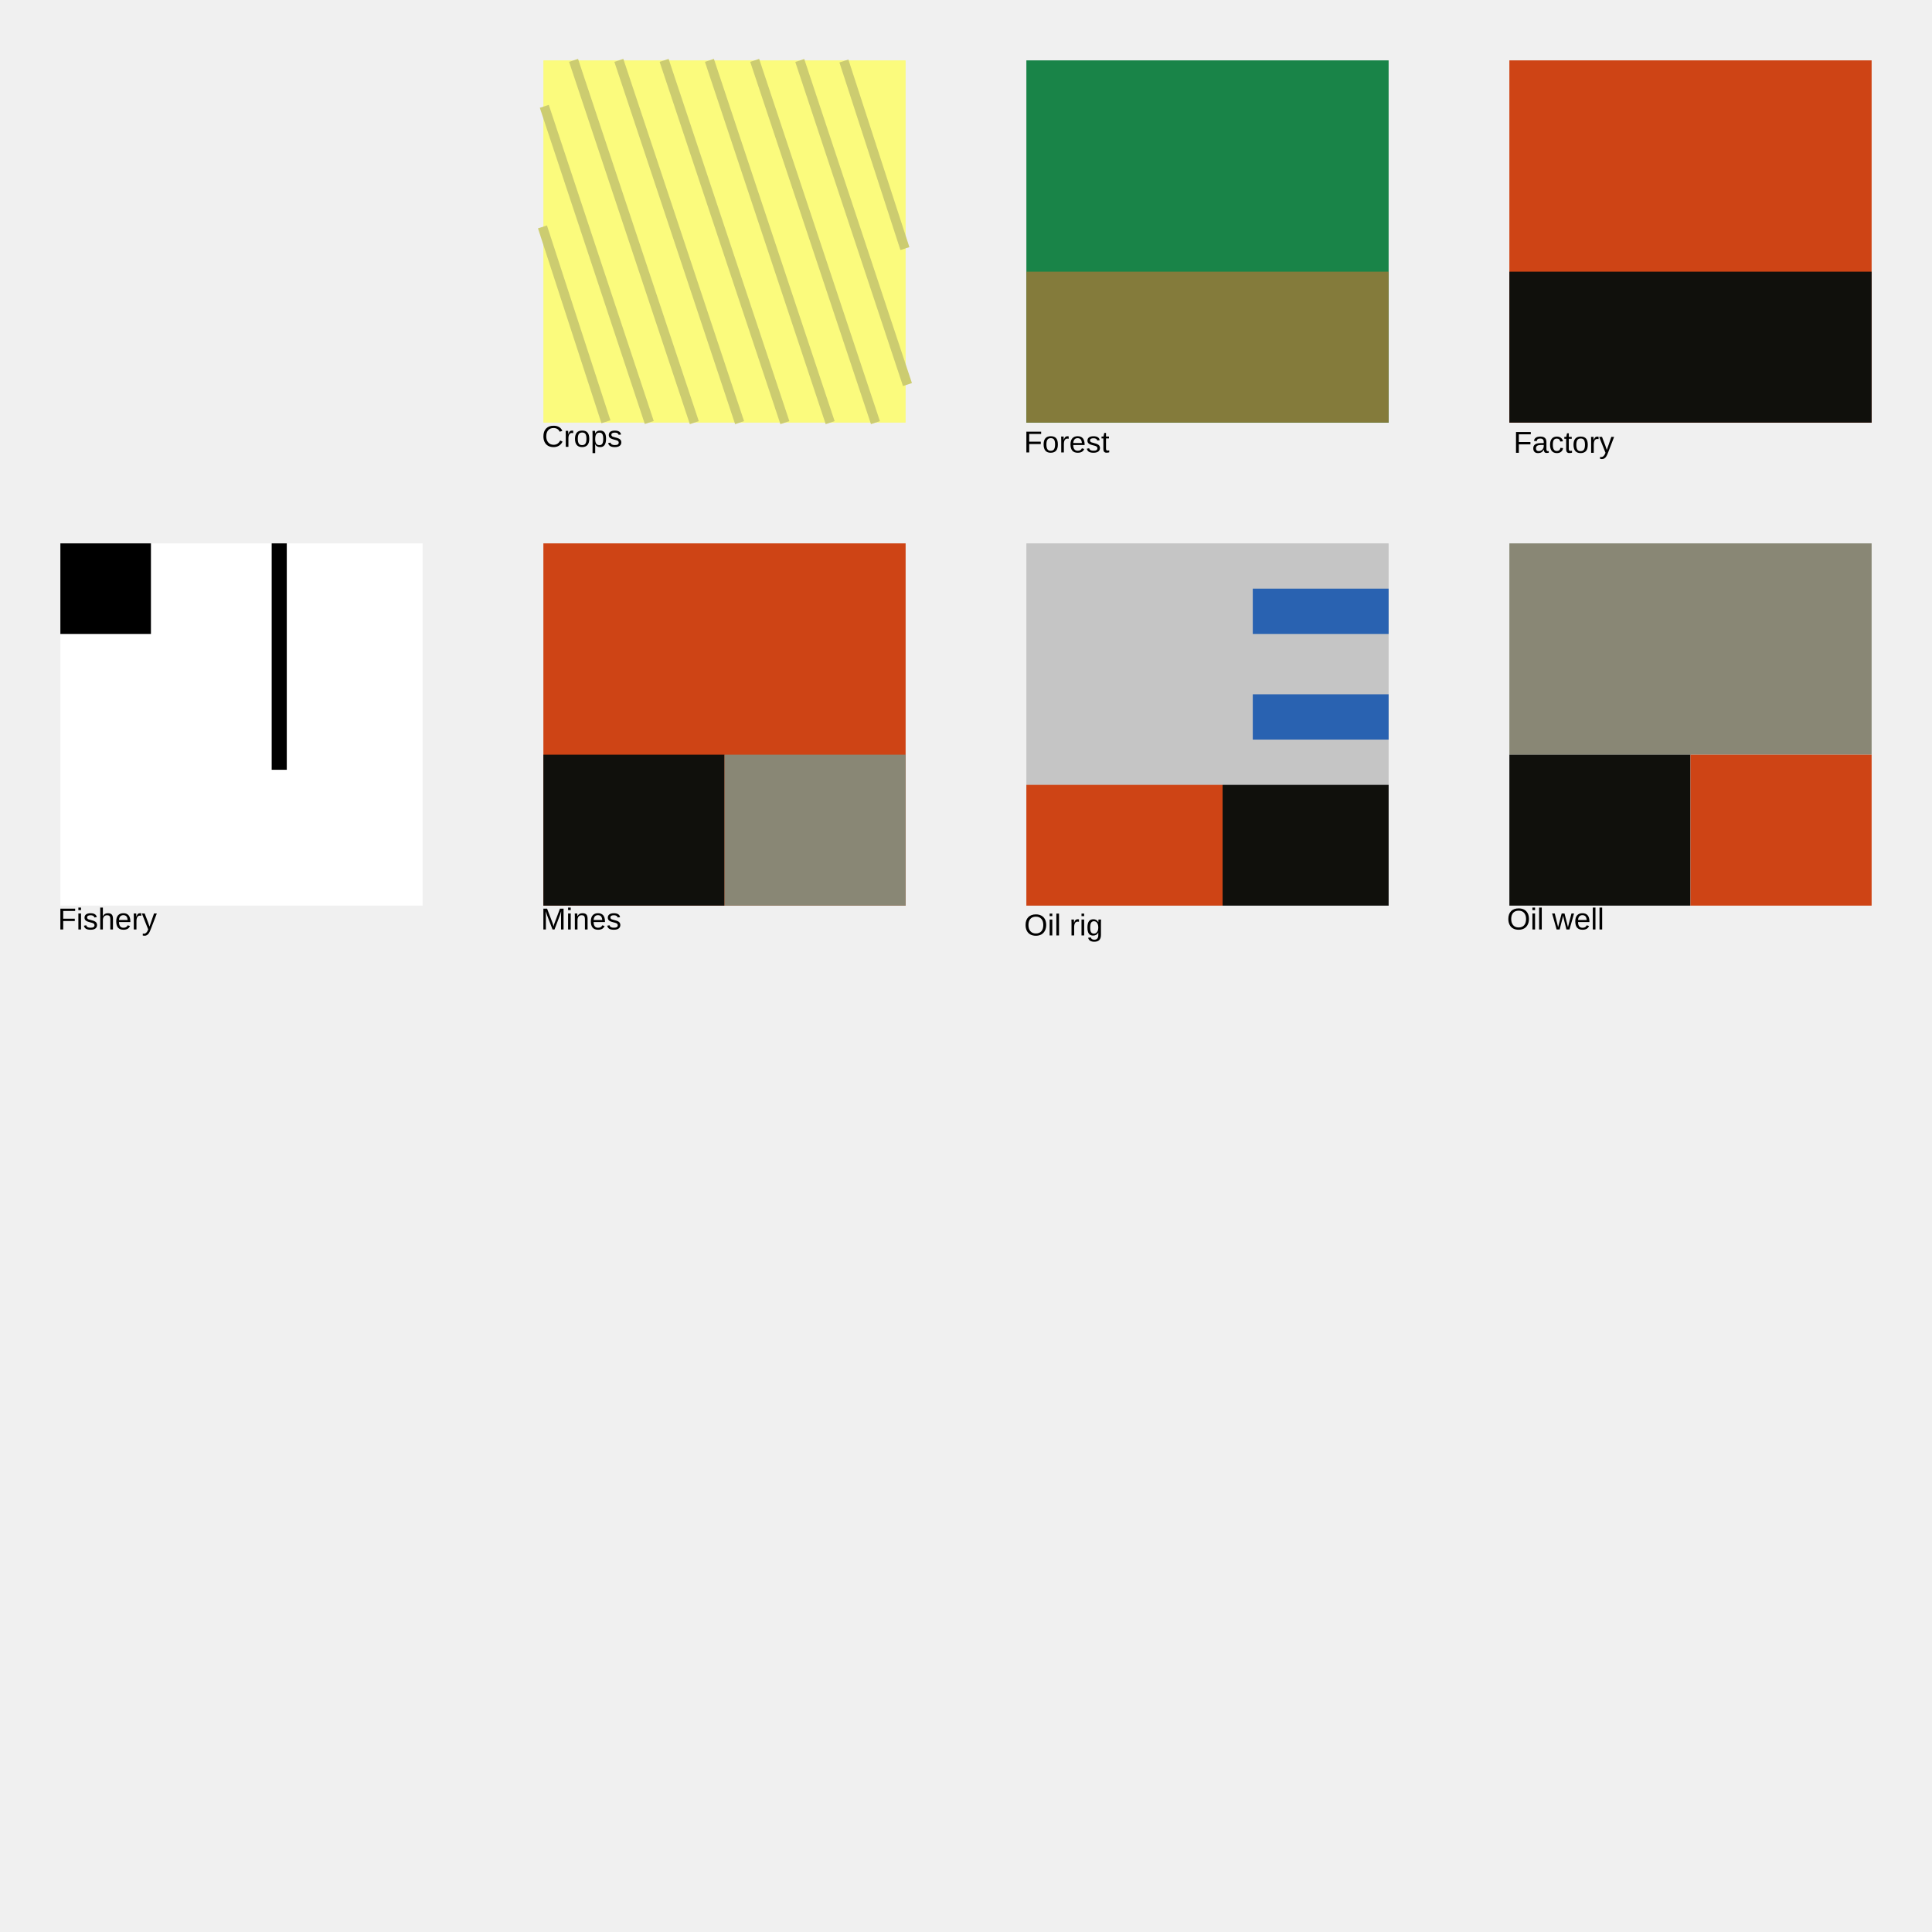
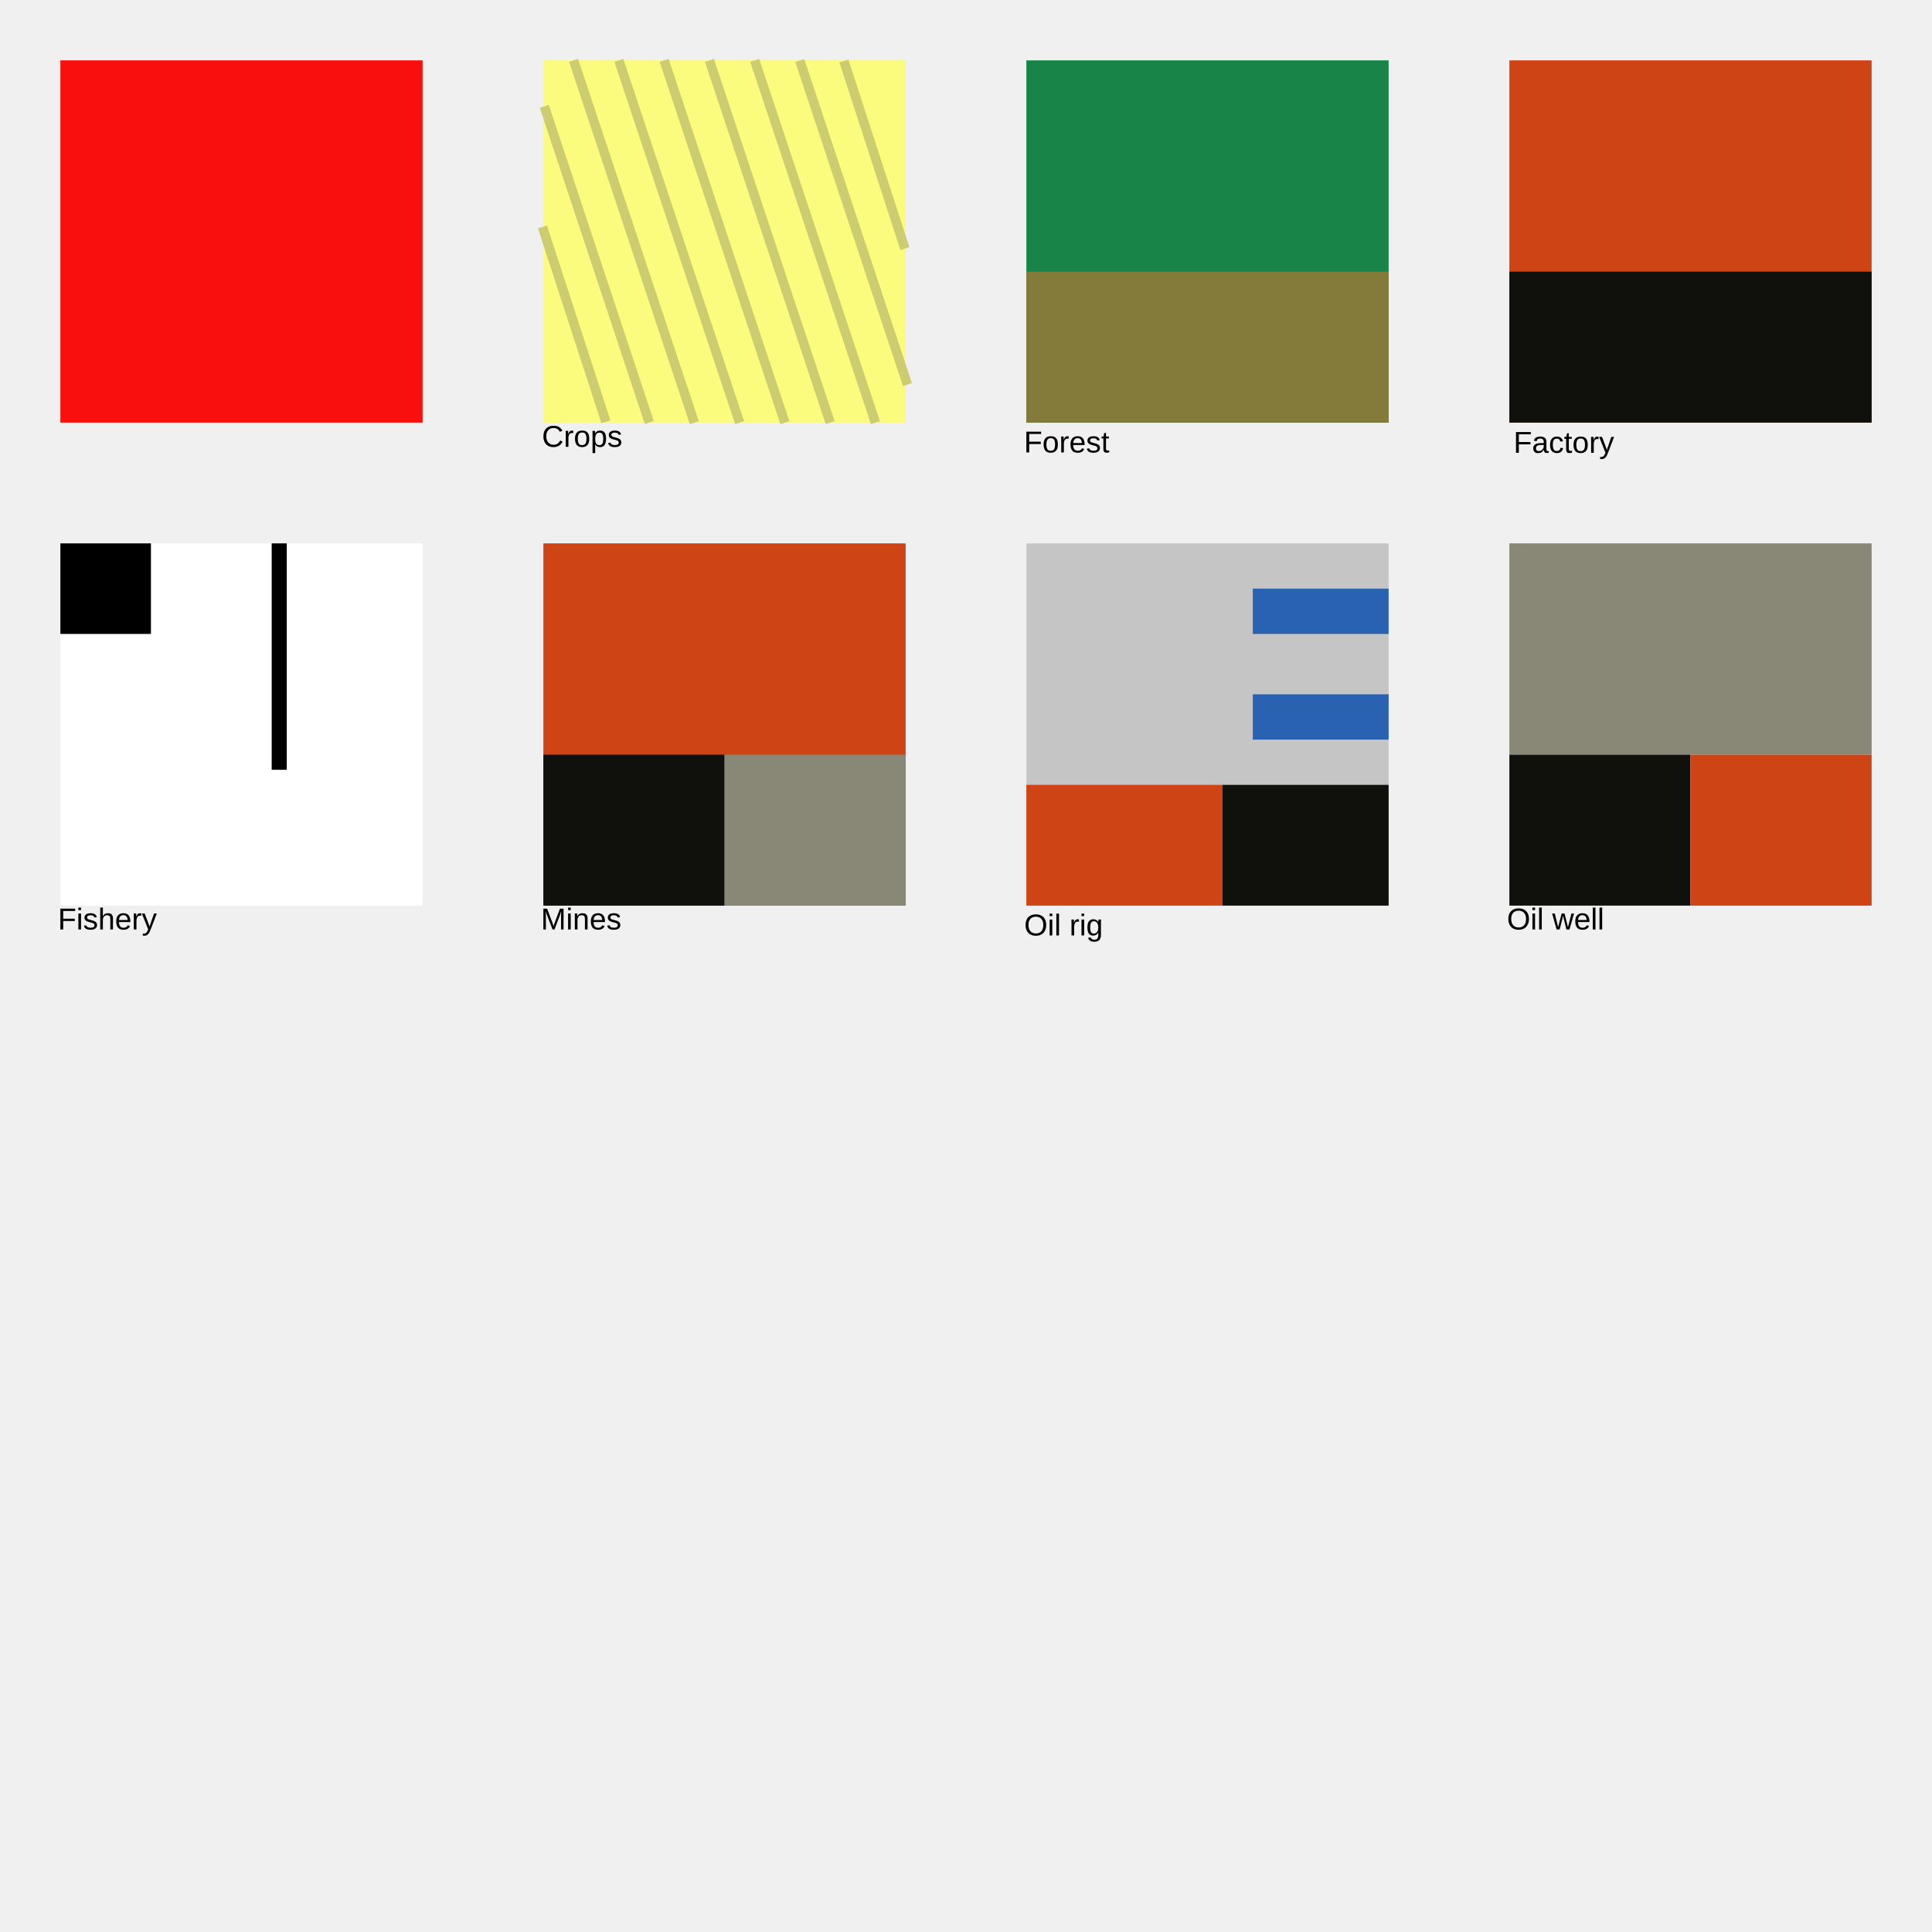
<svg xmlns="http://www.w3.org/2000/svg" xmlns:xlink="http://www.w3.org/1999/xlink" width="1024" height="1024" viewBox="0 0 1024 1024" version="1.1" id="svg8">
  <defs id="defs2">
    <linearGradient id="linearGradient901">
      <stop style="stop-color:#000000;stop-opacity:0" offset="0" id="stop897" />
      <stop style="stop-color:#000000;stop-opacity:1" offset="1" id="stop899" />
    </linearGradient>
    <linearGradient xlink:href="#linearGradient901" id="linearGradient903-1" x1="240" y1="128" x2="244.036" y2="128" gradientUnits="userSpaceOnUse" gradientTransform="translate(240)" />
  </defs>
  <g id="layer1">
    <rect style="fill:#ffffff;fill-opacity:1;stroke:#000000;stroke-width:0;stroke-linecap:round;stroke-linejoin:round;stroke-miterlimit:4;stroke-dasharray:none;stop-color:#000000" id="rect851" width="192" height="192" x="32" y="288" />
    <rect style="fill:#fbfb7d;fill-opacity:1;stroke:#000000;stroke-width:0;stroke-linecap:round;stroke-linejoin:round;stroke-miterlimit:4;stroke-dasharray:none;stop-color:#000000" id="rect851-5" width="192" height="192" x="288" y="32" />
    <rect style="fill:#198448;fill-opacity:1;stroke:#000000;stroke-width:0;stroke-linecap:round;stroke-linejoin:round;stroke-miterlimit:4;stroke-dasharray:none;stop-color:#000000" id="rect851-1" width="192" height="192" x="544" y="32" />
    <rect style="fill:#000000;fill-opacity:1;stroke:none;stroke-width:0;stroke-linecap:round;stroke-linejoin:round;stroke-miterlimit:4;stroke-dasharray:none;stop-color:#000000" id="rect867" width="8" height="120" x="144" y="288" />
    <rect style="fill:#000000;fill-opacity:1;stroke:none;stroke-width:0;stroke-linecap:round;stroke-linejoin:round;stroke-miterlimit:4;stroke-dasharray:none;stop-color:#000000" id="rect867-63" width="48" height="48" x="32" y="288" />
    <path style="fill:none;stroke:#cccc70;stroke-width:5;stroke-linecap:butt;stroke-linejoin:miter;stroke-miterlimit:4;stroke-dasharray:none;stroke-opacity:1" d="m 304,32 64,192" id="path938" />
    <path style="fill:none;stroke:#cccc70;stroke-width:5;stroke-linecap:butt;stroke-linejoin:miter;stroke-miterlimit:4;stroke-dasharray:none;stroke-opacity:1" d="M 352,32 416,224" id="path938-8" />
    <path style="fill:none;stroke:#cccc70;stroke-width:5;stroke-linecap:butt;stroke-linejoin:miter;stroke-miterlimit:4;stroke-dasharray:none;stroke-opacity:1" d="m 400,32 64,192" id="path938-0" />
    <path style="fill:none;stroke:#cccc70;stroke-width:5;stroke-linecap:butt;stroke-linejoin:miter;stroke-miterlimit:4;stroke-dasharray:none;stroke-opacity:1" d="m 447.285,32.32 32.33,99.433" id="path938-7" />
    <path style="fill:none;stroke:#cccc70;stroke-width:5;stroke-linecap:butt;stroke-linejoin:miter;stroke-miterlimit:4;stroke-dasharray:none;stroke-opacity:1" d="m 287.524,120.267 33.636,103.283" id="path938-5" />
    <path style="fill:none;stroke:#cccc70;stroke-width:5;stroke-linecap:butt;stroke-linejoin:miter;stroke-miterlimit:4;stroke-dasharray:none;stroke-opacity:1" d="m 328,32 64,192" id="path938-6" />
    <path style="fill:none;stroke:#cccc70;stroke-width:5;stroke-linecap:butt;stroke-linejoin:miter;stroke-miterlimit:4;stroke-dasharray:none;stroke-opacity:1" d="m 376,32 64,192" id="path938-72" />
    <path style="fill:none;stroke:#cccc70;stroke-width:5;stroke-linecap:butt;stroke-linejoin:miter;stroke-miterlimit:4;stroke-dasharray:none;stroke-opacity:1" d="m 423.892,32.061 57.074,171.764" id="path938-82" />
    <path style="fill:none;stroke:#cccc70;stroke-width:5;stroke-linecap:butt;stroke-linejoin:miter;stroke-miterlimit:4;stroke-dasharray:none;stroke-opacity:1" d="M 288.493,56.359 344.131,223.926" id="path938-1" />
    <rect style="fill:#847b3b;fill-opacity:1;stroke:#000000;stroke-width:0;stroke-linecap:round;stroke-linejoin:round;stroke-miterlimit:4;stroke-dasharray:none;stop-color:#000000" id="rect851-1-7" width="192" height="80" x="544" y="144" />
    <rect style="fill:#ce4415;fill-opacity:1;stroke:#000000;stroke-width:0;stroke-linecap:round;stroke-linejoin:round;stroke-miterlimit:4;stroke-dasharray:none;stop-color:#000000" id="rect851-1-4" width="192" height="192" x="800" y="32" />
    <rect style="fill:#10100c;fill-opacity:1;stroke:#000000;stroke-width:0;stroke-linecap:round;stroke-linejoin:round;stroke-miterlimit:4;stroke-dasharray:none;stop-color:#000000" id="rect851-1-7-9" width="192" height="80" x="800" y="144" />
    <rect style="fill:#ce4415;fill-opacity:1;stroke:#000000;stroke-width:0;stroke-linecap:round;stroke-linejoin:round;stroke-miterlimit:4;stroke-dasharray:none;stop-color:#000000" id="rect851-1-4-7" width="192" height="192" x="288" y="288" />
    <rect style="fill:#10100c;fill-opacity:1;stroke:#000000;stroke-width:0;stroke-linecap:round;stroke-linejoin:round;stroke-miterlimit:4;stroke-dasharray:none;stop-color:#000000" id="rect851-1-7-9-0" width="96" height="80" x="288" y="400" />
    <rect style="fill:#c5c5c5;fill-opacity:1;stroke:#000000;stroke-width:0;stroke-linecap:round;stroke-linejoin:round;stroke-miterlimit:4;stroke-dasharray:none;stop-color:#000000" id="rect851-1-4-7-2" width="192" height="192" x="544" y="288" />
    <rect style="fill:#ce4415;fill-opacity:1;stroke:#000000;stroke-width:0;stroke-linecap:round;stroke-linejoin:round;stroke-miterlimit:4;stroke-dasharray:none;stop-color:#000000" id="rect851-1-4-7-1" width="104" height="64" x="544" y="416" />
    <rect style="fill:#10100c;fill-opacity:1;stroke:#000000;stroke-width:0;stroke-linecap:round;stroke-linejoin:round;stroke-miterlimit:4;stroke-dasharray:none;stop-color:#000000" id="rect851-1-7-9-0-0" width="88" height="64" x="648" y="416" />
    <rect style="fill:#2962b1;fill-opacity:1;stroke:#000000;stroke-width:0;stroke-linecap:round;stroke-linejoin:round;stroke-miterlimit:4;stroke-dasharray:none;stop-color:#000000" id="rect851-1-7-9-0-0-2" width="72" height="24" x="664" y="312" />
    <rect style="fill:#2962b1;fill-opacity:1;stroke:#000000;stroke-width:0;stroke-linecap:round;stroke-linejoin:round;stroke-miterlimit:4;stroke-dasharray:none;stop-color:#000000" id="rect851-1-7-9-0-0-2-9" width="72" height="24" x="664" y="368" />
    <rect style="fill:#898775;fill-opacity:1;stroke:#000000;stroke-width:0;stroke-linecap:round;stroke-linejoin:round;stroke-miterlimit:4;stroke-dasharray:none;stop-color:#000000" id="rect851-1-7-9-0-8" width="96" height="80" x="384" y="400" />
    <rect style="fill:#898775;fill-opacity:1;stroke:#000000;stroke-width:0;stroke-linecap:round;stroke-linejoin:round;stroke-miterlimit:4;stroke-dasharray:none;stop-color:#000000" id="rect851-1-7-9-0-8-3" width="192" height="112" x="800" y="288" />
    <rect style="fill:#10100c;fill-opacity:1;stroke:#000000;stroke-width:0;stroke-linecap:round;stroke-linejoin:round;stroke-miterlimit:4;stroke-dasharray:none;stop-color:#000000" id="rect851-1-7-9-0-6" width="96" height="80" x="800" y="400" />
    <rect style="fill:#ce4415;fill-opacity:1;stroke:#000000;stroke-width:0;stroke-linecap:round;stroke-linejoin:round;stroke-miterlimit:4;stroke-dasharray:none;stop-color:#000000" id="rect851-1-4-7-1-4" width="96" height="80" x="896" y="400" />
+     <rect style="fill:#fa0f0f;fill-opacity:1;stroke:#000000;stroke-width:0;stroke-linecap:round;stroke-linejoin:round;stroke-miterlimit:4;stroke-dasharray:none;stop-color:#000000" id="rect851-1-4-7-13" width="192" height="192" x="32" y="32" />
  </g>
  <g id="layer2" style="display:inline">
    <text xml:space="preserve" style="font-size:16px;line-height:1.25;font-family:Arial;-inkscape-font-specification:Arial;letter-spacing:0px;word-spacing:0px" x="30.688" y="492.633" id="text912">
      <tspan id="tspan910" x="30.688" y="492.633">Fishery</tspan>
    </text>
    <text xml:space="preserve" style="font-size:16px;line-height:1.25;font-family:Arial;-inkscape-font-specification:Arial;letter-spacing:0px;word-spacing:0px" x="287.203" y="236.82" id="text912-7">
      <tspan id="tspan910-1" x="287.203" y="236.82">Crops</tspan>
    </text>
    <text xml:space="preserve" style="font-size:16px;line-height:1.25;font-family:Arial;-inkscape-font-specification:Arial;letter-spacing:0px;word-spacing:0px;display:inline" x="542.688" y="239.812" id="text912-7-4">
      <tspan id="tspan910-1-7" x="542.688" y="239.812">Forest</tspan>
    </text>
    <text xml:space="preserve" style="font-size:16px;line-height:1.25;font-family:Arial;-inkscape-font-specification:Arial;letter-spacing:0px;word-spacing:0px;display:inline" x="802.203" y="240" id="text912-7-4-9">
      <tspan id="tspan910-1-7-3" x="802.203" y="240">Factory</tspan>
    </text>
    <text xml:space="preserve" style="font-size:16px;line-height:1.25;font-family:Arial;-inkscape-font-specification:Arial;letter-spacing:0px;word-spacing:0px;display:inline" x="286.688" y="492.633" id="text912-5">
      <tspan id="tspan910-6" x="286.688" y="492.633">Mines</tspan>
    </text>
    <text xml:space="preserve" style="font-size:16px;line-height:1.25;font-family:Arial;-inkscape-font-specification:Arial;letter-spacing:0px;word-spacing:0px;display:inline" x="542.812" y="495.812" id="text912-5-9">
      <tspan id="tspan910-6-7" x="542.812" y="495.812">Oil rig</tspan>
    </text>
    <text xml:space="preserve" style="font-size:16px;line-height:1.25;font-family:Arial;-inkscape-font-specification:Arial;letter-spacing:0px;word-spacing:0px;display:inline" x="798.688" y="492.633" id="text912-5-7">
      <tspan id="tspan910-6-4" x="798.688" y="492.633">Oil well</tspan>
    </text>
  </g>
</svg>
